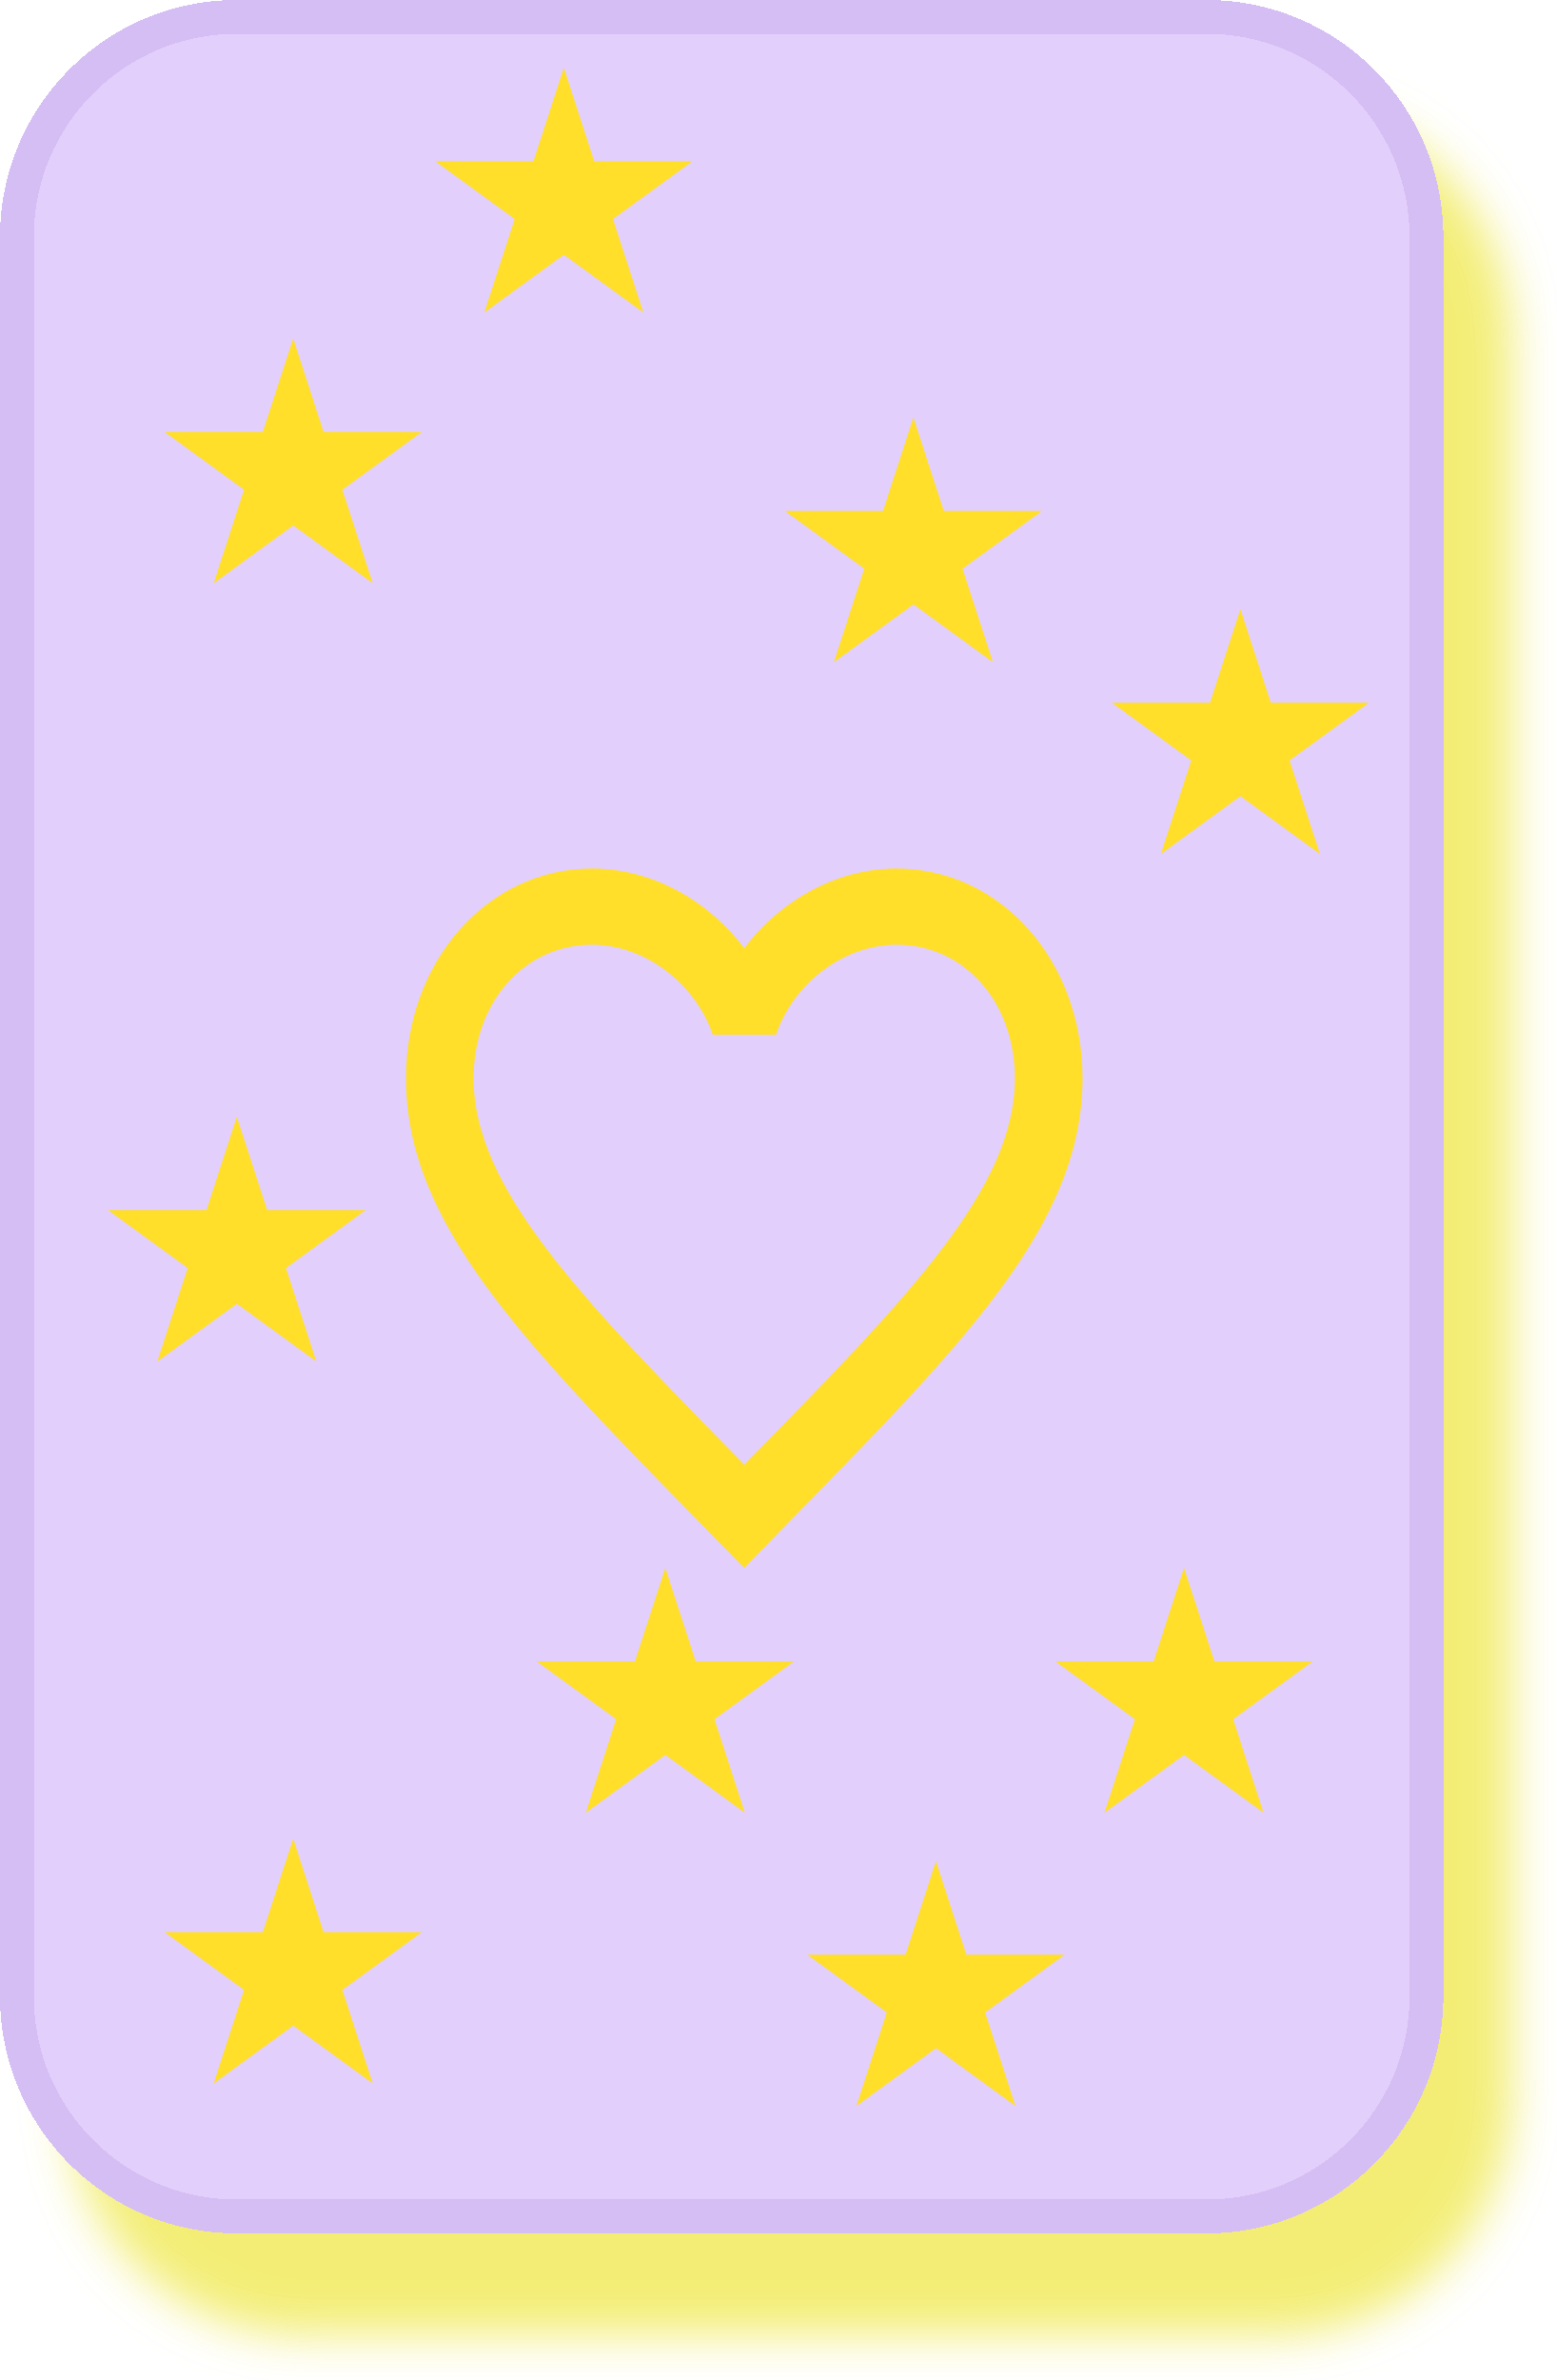
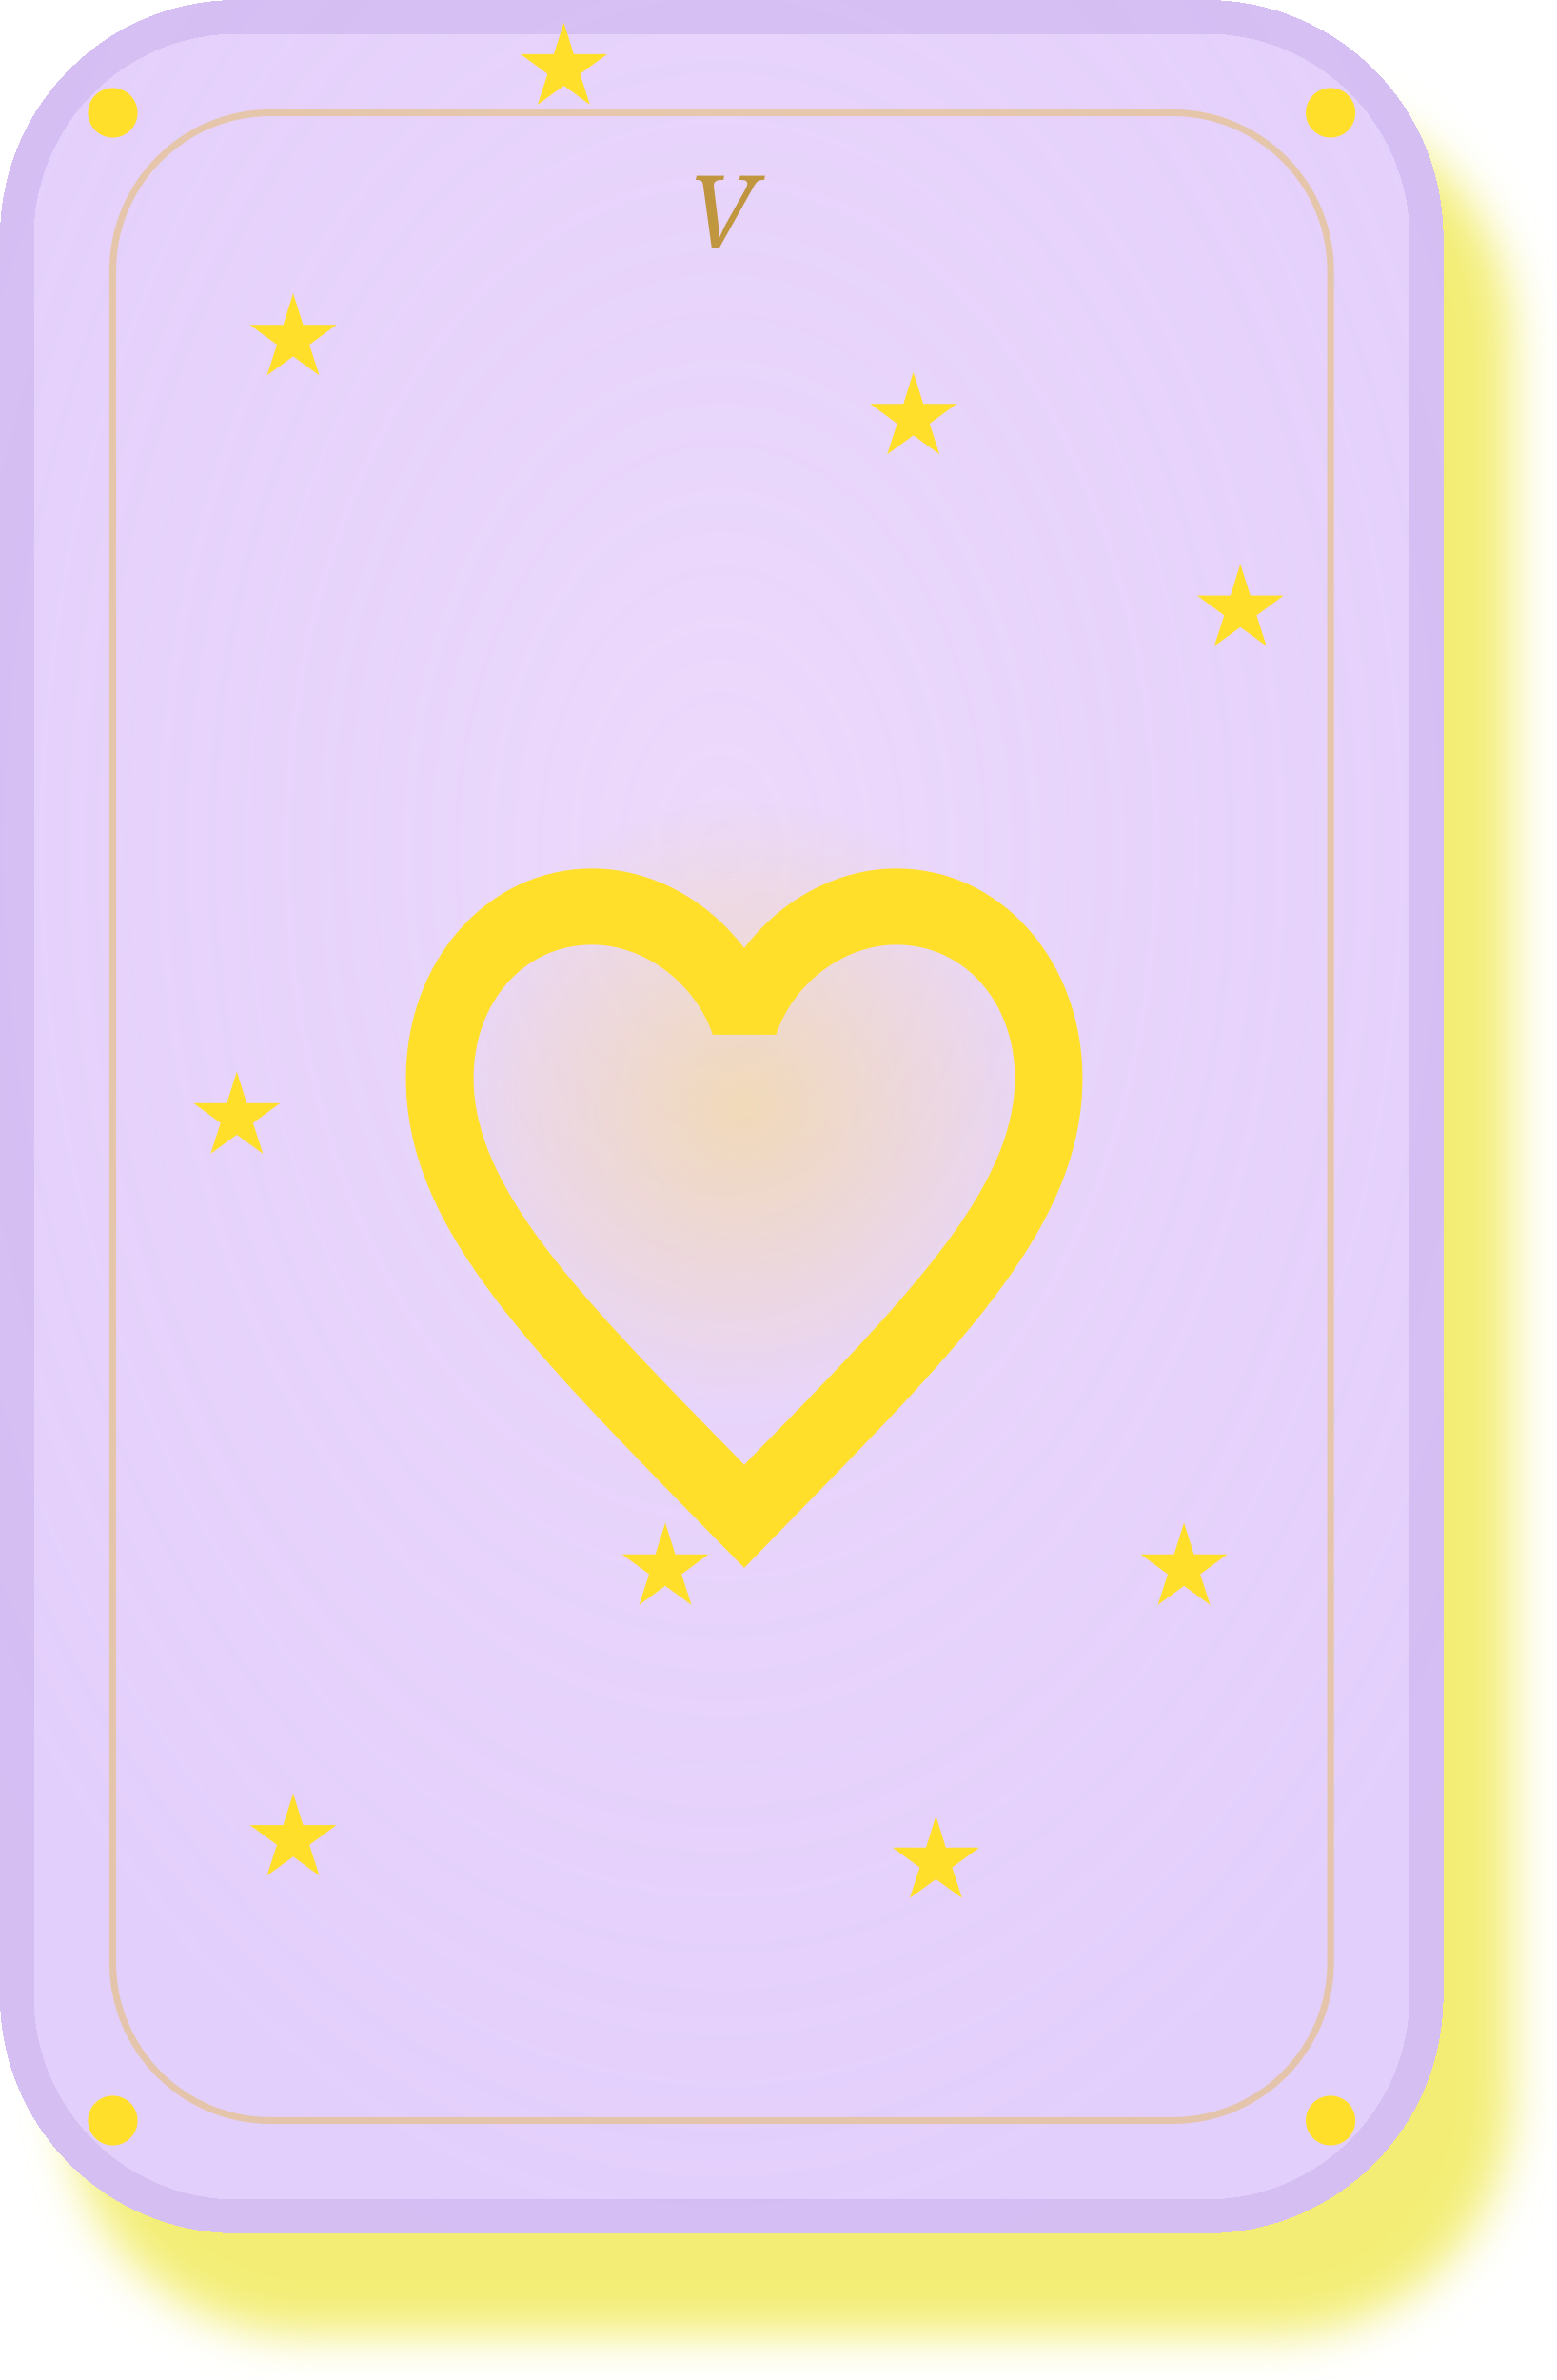
<svg xmlns="http://www.w3.org/2000/svg" width="138" height="211" viewBox="0 0 138 211" fill="none">
-   <g filter="url(#filter0_d_516_94)">
-     <rect width="128" height="198" rx="21" fill="#E0CAFB" fill-opacity="0.91" shape-rendering="crispEdges" />
-     <rect x="1.5" y="1.5" width="125" height="195" rx="19.5" stroke="#CCB3ED" stroke-opacity="0.6" stroke-width="3" shape-rendering="crispEdges" />
-   </g>
-   <path d="M81 37L83.694 45.292H92.413L85.359 50.416L88.053 58.708L81 53.584L73.947 58.708L76.641 50.416L69.587 45.292H78.306L81 37Z" fill="#FFDF2A" />
-   <path d="M110 54L112.694 62.292H121.413L114.359 67.416L117.053 75.708L110 70.584L102.947 75.708L105.641 67.416L98.587 62.292H107.306L110 54Z" fill="#FFDF2A" />
-   <path d="M105 139L107.694 147.292H116.413L109.359 152.416L112.053 160.708L105 155.584L97.947 160.708L100.641 152.416L93.587 147.292H102.306L105 139Z" fill="#FFDF2A" />
-   <path d="M83 165L85.694 173.292H94.413L87.359 178.416L90.053 186.708L83 181.584L75.947 186.708L78.641 178.416L71.587 173.292H80.306L83 165Z" fill="#FFDF2A" />
-   <path d="M59 139L61.694 147.292H70.413L63.359 152.416L66.053 160.708L59 155.584L51.947 160.708L54.641 152.416L47.587 147.292H56.306L59 139Z" fill="#FFDF2A" />
-   <path d="M26 163L28.694 171.292H37.413L30.359 176.416L33.053 184.708L26 179.584L18.947 184.708L21.641 176.416L14.587 171.292H23.306L26 163Z" fill="#FFDF2A" />
-   <path d="M21 99L23.694 107.292H32.413L25.359 112.416L28.053 120.708L21 115.584L13.947 120.708L16.641 112.416L9.587 107.292H18.306L21 99Z" fill="#FFDF2A" />
-   <path d="M26 30L28.694 38.292H37.413L30.359 43.416L33.053 51.708L26 46.584L18.947 51.708L21.641 43.416L14.587 38.292H23.306L26 30Z" fill="#FFDF2A" />
-   <path d="M50 6L52.694 14.292H61.413L54.359 19.416L57.053 27.708L50 22.584L42.947 27.708L45.641 19.416L38.587 14.292H47.306L50 6Z" fill="#FFDF2A" />
-   <path d="M79.5 77C74.28 77 69.27 79.737 66 84.062C62.73 79.737 57.72 77 52.5 77C43.26 77 36 85.177 36 95.583C36 108.355 46.2 118.761 61.65 134.574L66 139L70.35 134.54C85.8 118.761 96 108.355 96 95.583C96 85.177 88.74 77 79.5 77ZM66.3 129.54L66 129.877L65.7 129.54C51.42 114.977 42 105.348 42 95.583C42 88.826 46.5 83.757 52.5 83.757C57.12 83.757 61.62 87.103 63.21 91.731H68.82C70.38 87.103 74.88 83.757 79.5 83.757C85.5 83.757 90 88.826 90 95.583C90 105.348 80.58 114.977 66.3 129.54Z" fill="#FFDF2A" />
  <defs>
-     <filter id="filter0_d_516_94" x="0" y="0" width="138" height="211" filterUnits="userSpaceOnUse" color-interpolation-filters="sRGB">
+     <filter id="cardShadow" x="-10%" y="-10%" width="130%" height="130%" filterUnits="userSpaceOnUse" color-interpolation-filters="sRGB">
      <feFlood flood-opacity="0" result="BackgroundImageFix" />
-       <feColorMatrix in="SourceAlpha" type="matrix" values="0 0 0 0 0 0 0 0 0 0 0 0 0 0 0 0 0 0 127 0" result="hardAlpha" />
+       <feColorMatrix in="SourceAlpha" type="matrix" values="0 0 0 0 0  0 0 0 0 0  0 0 0 0 0  0 0 0 127 0" result="hardAlpha" />
      <feOffset dx="6" dy="9" />
      <feGaussianBlur stdDeviation="2" />
      <feComposite in2="hardAlpha" operator="out" />
-       <feColorMatrix type="matrix" values="0 0 0 0 0.942 0 0 0 0 0.917 0 0 0 0 0.337 0 0 0 0.81 0" />
-       <feBlend mode="normal" in2="BackgroundImageFix" result="effect1_dropShadow_516_94" />
-       <feBlend mode="normal" in="SourceGraphic" in2="effect1_dropShadow_516_94" result="shape" />
+       <feColorMatrix type="matrix" values="0 0 0 0 0.942  0 0 0 0 0.917  0 0 0 0 0.337  0 0 0 0.81 0" />
+       <feBlend mode="normal" in2="BackgroundImageFix" result="effect1_dropShadow" />
+       <feBlend mode="normal" in="SourceGraphic" in2="effect1_dropShadow" result="shape" />
    </filter>
+     <radialGradient id="cardBody5" cx="50%" cy="38%" r="65%">
+       <stop offset="0%" stop-color="#ECD9FB" />
+       <stop offset="100%" stop-color="#E0CAFB" stop-opacity="0.91" />
+     </radialGradient>
+     <radialGradient id="symGlow5" cx="50%" cy="50%" r="50%">
+       <stop offset="0%" stop-color="#FFDF2A" stop-opacity="0.32" />
+       <stop offset="65%" stop-color="#FFDF2A" stop-opacity="0" />
+     </radialGradient>
  </defs>
+   <g filter="url(#cardShadow)">
+     <rect width="128" height="198" rx="21" fill="url(#cardBody5)" shape-rendering="crispEdges" />
+     <rect x="1.5" y="1.5" width="125" height="195" rx="19.5" stroke="#CCB3ED" stroke-opacity="0.6" stroke-width="3" shape-rendering="crispEdges" />
+   </g>
+   <rect x="10" y="10" width="108" height="178" rx="14" fill="none" stroke="#E6B84A" stroke-opacity="0.45" stroke-width="0.6" />
+   <circle cx="10" cy="10" r="2.2" fill="#FFDF2A" />
+   <circle cx="118" cy="10" r="2.2" fill="#FFDF2A" />
+   <circle cx="10" cy="188" r="2.2" fill="#FFDF2A" />
+   <circle cx="118" cy="188" r="2.2" fill="#FFDF2A" />
+   <text x="64" y="22" font-family="Cormorant Garamond, Cormorant, EB Garamond, Georgia, serif" font-style="italic" font-size="9" letter-spacing="2.2" fill="#B98B1F" fill-opacity="0.85" text-anchor="middle">V</text>
+   <path d="M 81.00,33.00 L 81.88,35.80 L 84.84,35.80 L 82.44,37.56 L 83.32,40.28 L 81.00,38.60 L 78.68,40.28 L 79.56,37.56 L 77.16,35.80 L 80.12,35.80 Z" fill="#FFDF2A" />
+   <path d="M 110.00,50.00 L 110.88,52.80 L 113.84,52.80 L 111.44,54.56 L 112.32,57.28 L 110.00,55.60 L 107.68,57.28 L 108.56,54.56 L 106.16,52.80 L 109.12,52.80 Z" fill="#FFDF2A" />
+   <path d="M 105.00,135.00 L 105.88,137.80 L 108.84,137.80 L 106.44,139.56 L 107.32,142.28 L 105.00,140.60 L 102.68,142.28 L 103.56,139.56 L 101.16,137.80 L 104.12,137.80 Z" fill="#FFDF2A" />
+   <path d="M 83.00,161.00 L 83.88,163.80 L 86.84,163.80 L 84.44,165.56 L 85.32,168.28 L 83.00,166.60 L 80.68,168.28 L 81.56,165.56 L 79.16,163.80 L 82.12,163.80 Z" fill="#FFDF2A" />
+   <path d="M 59.00,135.00 L 59.88,137.80 L 62.84,137.80 L 60.44,139.56 L 61.32,142.28 L 59.00,140.60 L 56.68,142.28 L 57.56,139.56 L 55.16,137.80 L 58.12,137.80 Z" fill="#FFDF2A" />
+   <path d="M 26.00,159.00 L 26.88,161.80 L 29.84,161.80 L 27.44,163.56 L 28.32,166.28 L 26.00,164.60 L 23.68,166.28 L 24.56,163.56 L 22.16,161.80 L 25.12,161.80 Z" fill="#FFDF2A" />
+   <path d="M 21.00,95.00 L 21.88,97.80 L 24.84,97.80 L 22.44,99.56 L 23.32,102.28 L 21.00,100.60 L 18.68,102.28 L 19.56,99.56 L 17.16,97.80 L 20.12,97.80 Z" fill="#FFDF2A" />
+   <path d="M 26.00,26.00 L 26.88,28.80 L 29.84,28.80 L 27.44,30.56 L 28.32,33.28 L 26.00,31.60 L 23.68,33.28 L 24.56,30.56 L 22.16,28.80 L 25.12,28.80 Z" fill="#FFDF2A" />
+   <path d="M 50.00,2.00 L 50.88,4.80 L 53.84,4.80 L 51.44,6.56 L 52.32,9.28 L 50.00,7.60 L 47.68,9.28 L 48.56,6.56 L 46.16,4.80 L 49.12,4.80 Z" fill="#FFDF2A" />
+   <circle cx="66" cy="98" r="42" fill="url(#symGlow5)" />
+   <path d="M79.5 77C74.28 77 69.27 79.737 66 84.062C62.73 79.737 57.72 77 52.5 77C43.26 77 36 85.177 36 95.583C36 108.355 46.2 118.761 61.65 134.574L66 139L70.35 134.54C85.8 118.761 96 108.355 96 95.583C96 85.177 88.74 77 79.5 77ZM66.3 129.54L66 129.877L65.7 129.54C51.42 114.977 42 105.348 42 95.583C42 88.826 46.5 83.757 52.5 83.757C57.12 83.757 61.62 87.103 63.21 91.731H68.82C70.38 87.103 74.88 83.757 79.5 83.757C85.5 83.757 90 88.826 90 95.583C90 105.348 80.58 114.977 66.3 129.54Z" fill="#FFDF2A" />
</svg>
